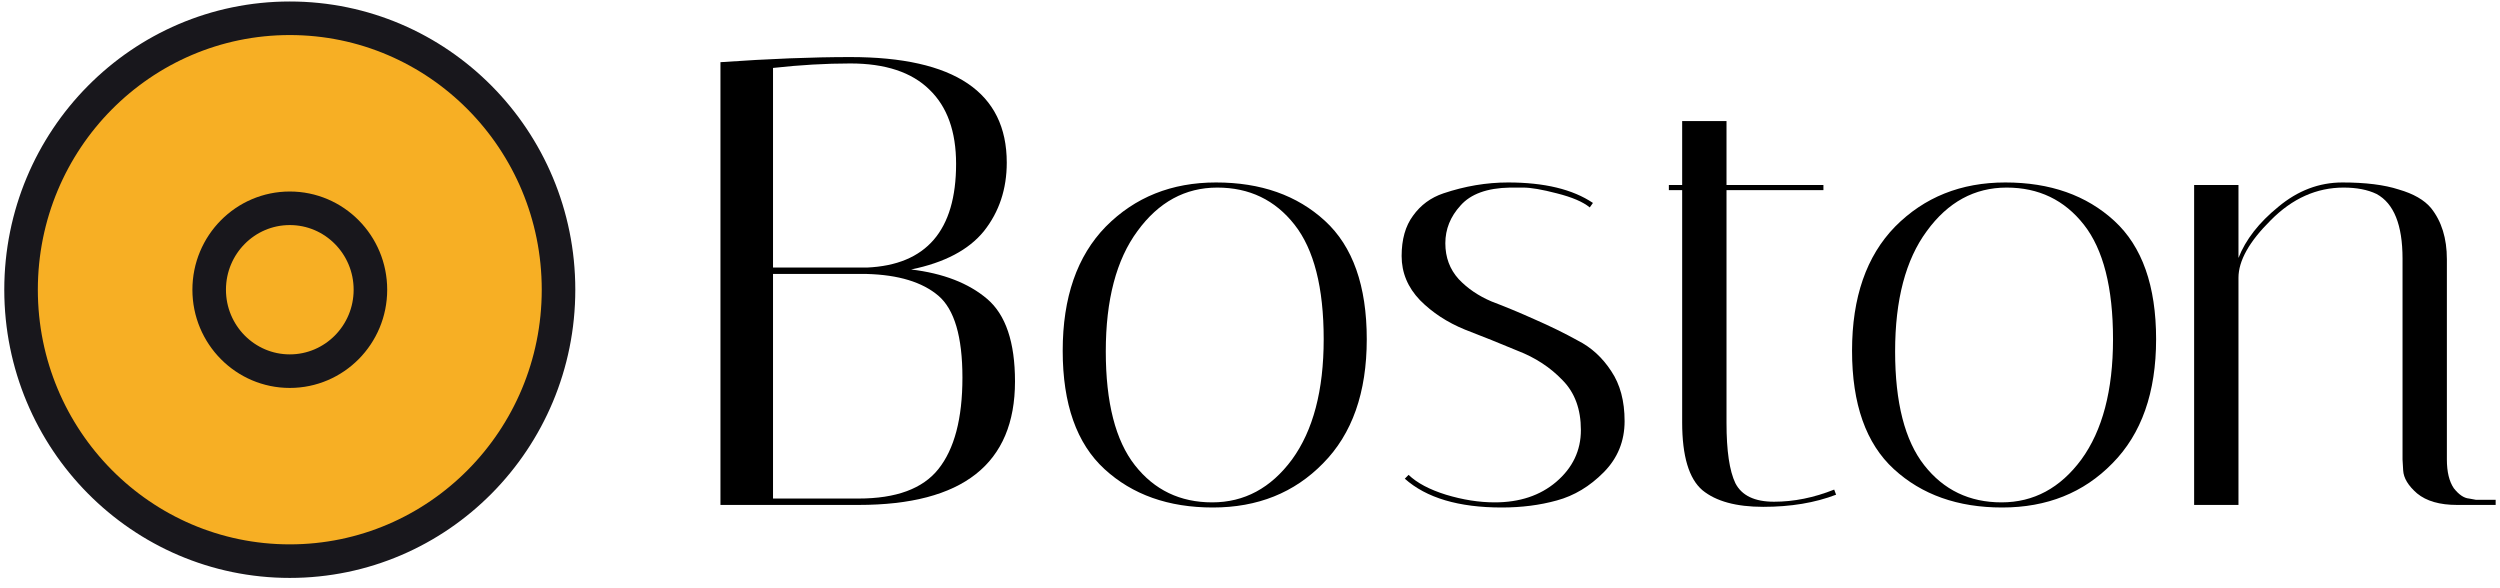
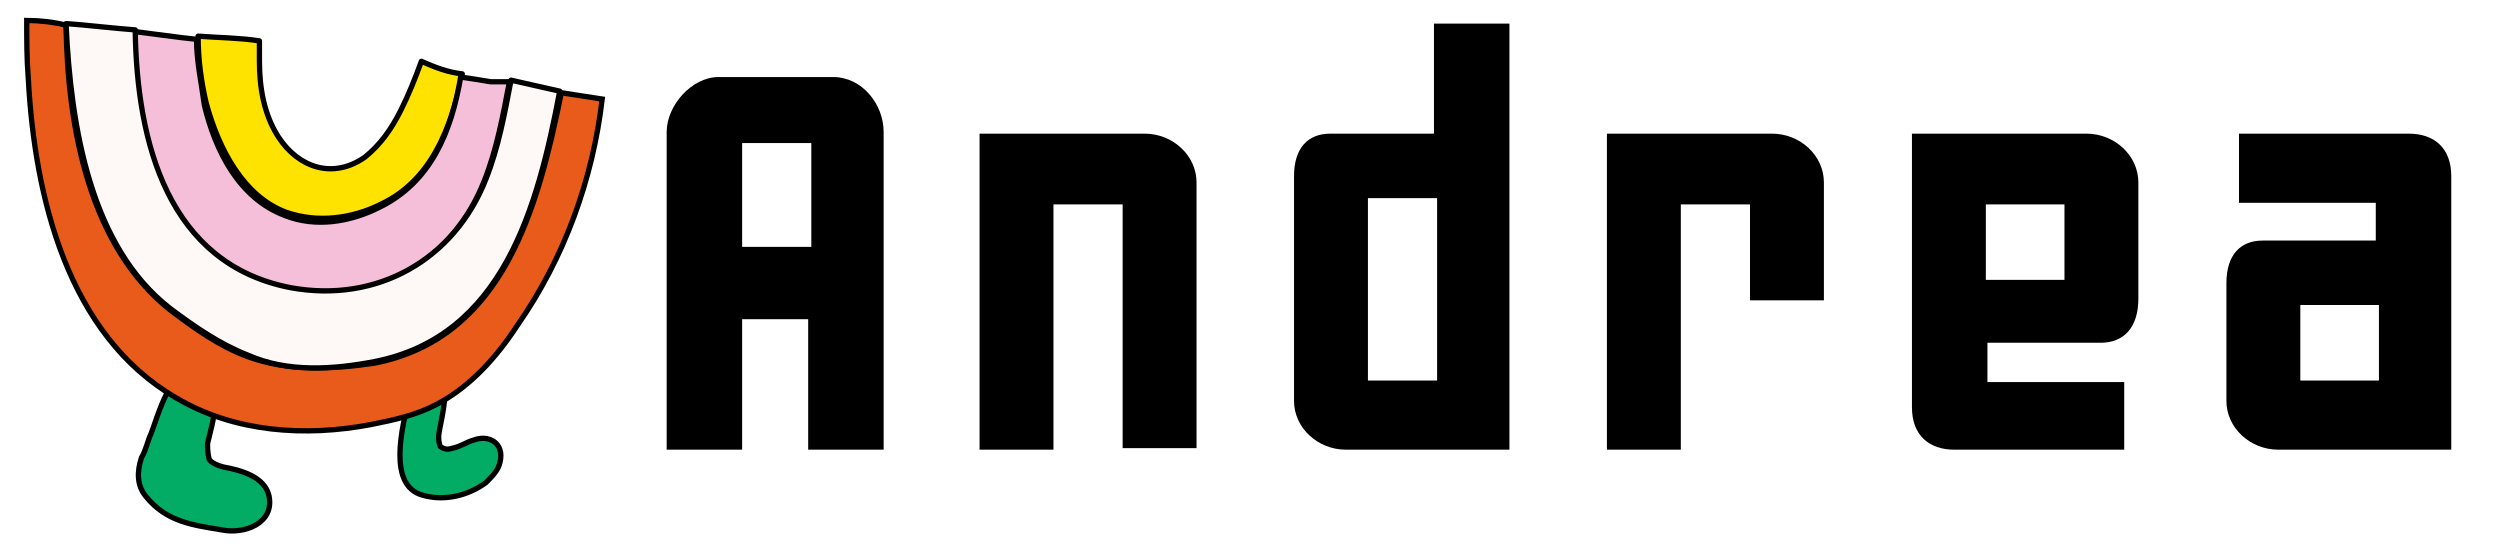
- <svg xmlns="http://www.w3.org/2000/svg" width="149" height="35" viewBox="0 0 149 35" fill="none">
-   <path d="M42.939 3.706C45.858 3.502 48.438 3.401 50.678 3.401C56.895 3.401 60.003 5.498 60.003 9.693C60.003 11.269 59.55 12.629 58.644 13.773C57.738 14.892 56.291 15.654 54.302 16.061C56.215 16.29 57.725 16.874 58.833 17.815C59.94 18.756 60.494 20.395 60.494 22.734C60.494 27.641 57.386 30.094 51.169 30.094H42.939V3.706ZM46.072 29.713H51.169C53.409 29.713 54.995 29.128 55.926 27.959C56.882 26.764 57.361 24.946 57.361 22.505C57.361 20.065 56.882 18.438 55.926 17.624C54.969 16.811 53.547 16.379 51.66 16.328H46.072V29.713ZM50.678 3.782C49.218 3.782 47.683 3.871 46.072 4.049V15.947H51.66C55.209 15.794 56.983 13.735 56.983 9.769C56.983 7.837 56.454 6.362 55.397 5.345C54.34 4.303 52.767 3.782 50.678 3.782Z" fill="black" />
-   <path d="M72.285 30.247C69.642 30.247 67.49 29.484 65.829 27.959C64.168 26.433 63.337 24.082 63.337 20.904C63.337 17.726 64.193 15.26 65.905 13.506C67.641 11.752 69.831 10.875 72.474 10.875C75.142 10.875 77.306 11.637 78.967 13.163C80.629 14.688 81.459 17.04 81.459 20.217C81.459 23.395 80.591 25.861 78.854 27.615C77.142 29.369 74.953 30.247 72.285 30.247ZM72.549 11.18C70.636 11.18 69.051 12.044 67.792 13.773C66.534 15.476 65.905 17.866 65.905 20.942C65.905 23.993 66.484 26.255 67.641 27.73C68.799 29.204 70.334 29.941 72.247 29.941C74.16 29.941 75.746 29.09 77.004 27.387C78.263 25.658 78.892 23.268 78.892 20.217C78.892 17.141 78.313 14.866 77.155 13.392C75.997 11.917 74.462 11.18 72.549 11.18Z" fill="black" />
-   <path d="M94.75 12.362C94.347 12.031 93.693 11.752 92.787 11.523C91.906 11.294 91.239 11.18 90.786 11.18C90.333 11.18 90.068 11.18 89.993 11.18C88.634 11.205 87.652 11.561 87.048 12.248C86.444 12.909 86.142 13.659 86.142 14.497C86.142 15.336 86.406 16.048 86.935 16.633C87.463 17.192 88.118 17.637 88.898 17.968C89.703 18.273 90.559 18.628 91.465 19.035C92.397 19.442 93.252 19.861 94.032 20.294C94.838 20.701 95.505 21.311 96.033 22.124C96.562 22.912 96.826 23.904 96.826 25.099C96.826 26.293 96.411 27.31 95.58 28.149C94.75 28.988 93.819 29.547 92.787 29.827C91.78 30.107 90.685 30.247 89.502 30.247C86.935 30.247 85.009 29.674 83.726 28.53L83.952 28.302C84.456 28.785 85.198 29.179 86.18 29.484C87.186 29.789 88.156 29.941 89.087 29.941C90.572 29.941 91.792 29.535 92.749 28.721C93.73 27.882 94.221 26.853 94.221 25.632C94.221 24.387 93.856 23.395 93.126 22.658C92.397 21.895 91.503 21.311 90.446 20.904C89.414 20.472 88.369 20.052 87.312 19.645C86.255 19.213 85.362 18.628 84.632 17.891C83.902 17.129 83.537 16.252 83.537 15.26C83.537 14.269 83.763 13.468 84.216 12.858C84.67 12.222 85.274 11.777 86.029 11.523C87.312 11.091 88.596 10.875 89.88 10.875C92.044 10.875 93.73 11.281 94.939 12.095L94.75 12.362Z" fill="black" />
-   <path d="M99.464 11.332V11.027H100.257V7.214H102.9V11.027H108.676V11.332H102.9V25.213C102.9 26.865 103.076 28.06 103.428 28.797C103.806 29.535 104.574 29.903 105.731 29.903C106.914 29.903 108.11 29.662 109.318 29.179L109.431 29.484C108.173 29.967 106.726 30.208 105.09 30.208C103.479 30.208 102.271 29.878 101.465 29.217C100.66 28.53 100.257 27.183 100.257 25.175V11.332H99.464Z" fill="black" />
-   <path d="M119.329 30.247C116.687 30.247 114.535 29.484 112.874 27.959C111.212 26.433 110.382 24.082 110.382 20.904C110.382 17.726 111.238 15.26 112.949 13.506C114.686 11.752 116.875 10.875 119.518 10.875C122.186 10.875 124.351 11.637 126.012 13.163C127.673 14.688 128.504 17.04 128.504 20.217C128.504 23.395 127.635 25.861 125.899 27.615C124.187 29.369 121.997 30.247 119.329 30.247ZM119.594 11.18C117.681 11.18 116.095 12.044 114.837 13.773C113.578 15.476 112.949 17.866 112.949 20.942C112.949 23.993 113.528 26.255 114.686 27.73C115.843 29.204 117.379 29.941 119.292 29.941C121.204 29.941 122.79 29.09 124.049 27.387C125.307 25.658 125.936 23.268 125.936 20.217C125.936 17.141 125.357 14.866 124.2 13.392C123.042 11.917 121.507 11.18 119.594 11.18Z" fill="black" />
-   <path d="M146.438 30.094C145.406 30.094 144.613 29.865 144.059 29.408C143.531 28.95 143.254 28.492 143.229 28.035L143.191 27.387V15.413C143.191 13.404 142.675 12.12 141.643 11.561C141.115 11.307 140.46 11.18 139.68 11.18C138.069 11.18 136.622 11.828 135.338 13.125C134.055 14.396 133.413 15.54 133.413 16.557V30.094H130.77V11.027H133.413V15.374C133.841 14.281 134.634 13.264 135.791 12.324C136.949 11.358 138.22 10.875 139.605 10.875C140.989 10.875 142.109 11.015 142.965 11.294C143.846 11.549 144.487 11.917 144.89 12.4C145.519 13.188 145.834 14.205 145.834 15.451V27.387C145.834 28.124 145.972 28.696 146.249 29.102C146.551 29.484 146.853 29.687 147.155 29.713L147.571 29.789H148.741V30.094H146.438Z" fill="black" />
-   <path d="M17.272 33.444C26.117 33.444 33.288 26.201 33.288 17.267C33.288 8.332 26.117 1.089 17.272 1.089C8.426 1.089 1.255 8.332 1.255 17.267C1.255 26.201 8.426 33.444 17.272 33.444Z" fill="#F7AF24" stroke="#18171C" stroke-width="2" stroke-linecap="round" stroke-linejoin="round" />
-   <path d="M17.272 22.121C19.925 22.121 22.077 19.948 22.077 17.267C22.077 14.587 19.925 12.414 17.272 12.414C14.618 12.414 12.467 14.587 12.467 17.267C12.467 19.948 14.618 22.121 17.272 22.121Z" fill="#F7AF24" stroke="#18171C" stroke-width="2" stroke-linecap="round" stroke-linejoin="round" />
+ <svg xmlns="http://www.w3.org/2000/svg" version="1.1" id="Layer_1" x="0px" y="0px" viewBox="0 0 159 35" style="enable-background:new 0 0 159 35;" xml:space="preserve">
+   <style type="text/css">
+ 	.st0{fill:#02AC64;stroke:#000000;stroke-width:0.338;stroke-linecap:round;stroke-linejoin:round;}
+ 	.st1{fill:#E95B1A;stroke:#000000;stroke-width:0.338;stroke-linecap:round;stroke-miterlimit:10;}
+ 	.st2{fill:#FEE200;stroke:#000000;stroke-width:0.338;stroke-linecap:round;stroke-linejoin:round;}
+ 	.st3{fill:#F5BFDA;stroke:#000000;stroke-width:0.338;stroke-linecap:round;stroke-miterlimit:10;}
+ 	.st4{fill:#FEF9F7;stroke:#000000;stroke-width:0.338;stroke-linecap:round;stroke-linejoin:round;}
+ </style>
+   <g>
+     <path d="M51.4,28.6v-8.3h-4.2v8.3h-4.8V8.4c0-1.7,1.6-3.5,3.3-3.5H53c1.8,0,3.2,1.7,3.2,3.5v20.2H51.4z M51.6,9.1h-4.4v6.6h4.4V9.1   z" />
+     <path d="M71.4,28.6V13H67v15.6h-4.7V8.5h10.5c1.8,0,3.3,1.4,3.3,3.1v16.9h-4.7V28.6z" />
+     <path d="M85.6,28.6c-1.8,0-3.3-1.4-3.3-3.1V11.2c0-1.8,0.9-2.7,2.3-2.7h6.6v-7H96v27.1H85.6z M91.4,12.6H87v11.6h4.4V12.6z" />
+     <path d="M111.3,19.1V13h-4.4v15.6h-4.7V8.5h10.5c1.8,0,3.3,1.4,3.3,3.1v7.5H111.3z" />
+     <path d="M133.6,21.8h-7.2v2.5h8.7v4.3h-10.8c-1.6,0-2.7-0.9-2.7-2.7V8.5h11.1c1.8,0,3.3,1.4,3.3,3.1V19   C136,20.8,135.1,21.8,133.6,21.8z M131.3,13h-5v4.8h5V13z" />
+     <path d="M144.9,28.6c-1.8,0-3.3-1.4-3.3-3.1V18c0-1.8,0.9-2.7,2.3-2.7h7.2v-2.4h-8.7V8.5h10.8c1.6,0,2.7,0.9,2.7,2.7v17.4   C155.9,28.6,144.9,28.6,144.9,28.6z M151.3,19.4h-5v4.8h5V19.4z" />
+   </g>
+   <g id="Layer_2_00000079452663569978673760000016752109796135139761_">
+     <g id="Layer_1-2">
+       <path class="st0" d="M9,29.1c-0.3,0.9-0.3,1.8,0.3,2.5c1.3,1.6,3,1.8,4.8,2.1c1.4,0.3,3.4-0.4,3-2.2c-0.3-1.2-1.8-1.6-2.9-1.8    c-0.4-0.1-0.8-0.3-0.9-0.5c-0.1-0.4-0.1-0.7-0.1-1c0.3-1.3,1.2-3.9-0.7-4.6c-1.6-0.5-2.5,3-2.9,4C9.4,28,9.3,28.6,9,29.1z" />
+       <path class="st0" d="M26,25.4c-0.4,1.7-1.4,5.5,0.9,6.1c1.4,0.4,2.9,0,4-0.8c0.4-0.4,0.8-0.8,0.9-1.3c0.3-1.2-0.7-1.8-1.7-1.4    c-0.4,0.1-0.8,0.4-1.3,0.5c-0.3,0.1-0.5,0.1-0.8-0.1c-0.1-0.3-0.1-0.4-0.1-0.7c0.1-1,1.2-4.3-0.8-4.2C26.5,23.7,26.3,24.5,26,25.4    z" />
+       <path class="st1" d="M32.9,20.7c-1.3,2-3,3.9-5.1,5c-1.3,0.7-2.7,1-4.2,1.3c-4.2,0.8-8.7,0.5-12.4-1.7c-6.9-4-9-12.8-9.4-20.3    C1.7,3.8,1.7,2.5,1.7,1.3c0.8,0,1.7,0.1,2.5,0.3c0.1,6.8,1.6,14.1,6.6,18.1c1.6,1.2,3.1,2.3,5,3c2.5,0.9,5.3,0.8,8,0.4    c8.2-1.6,10.4-9.8,11.9-17.2l2.6,0.4C37.7,11.4,35.9,16.4,32.9,20.7z" />
+       <path class="st2" d="M29.4,4.7c-0.7,3.5-2,6.8-5.2,8.3c-1.8,0.9-4,1.2-6,0.5c-2.7-1-4.3-4-5.1-7c-0.3-1.3-0.5-2.7-0.5-4.2    c1.3,0.1,2.6,0.1,3.9,0.3c0,0.4,0,0.9,0,1.3c0,1.7,0.3,3.4,1.2,4.8c1.3,2,3.5,2.7,5.5,1.3c1-0.8,1.7-1.8,2.3-3    C26,6,26.4,5,26.8,3.9C27.7,4.3,28.5,4.6,29.4,4.7z" />
+       <path class="st3" d="M32.4,5.2c-0.4,2.1-0.8,4.3-1.6,6.3c-2,5.1-6.9,8-12.4,6.9C10.6,16.8,8.7,9.1,8.5,2l3.1,0.4l0.9,0.1    c0,1.4,0.3,2.7,0.5,4.2c0.7,2.9,2.2,5.9,5.1,7c2,0.8,4.2,0.4,6-0.5c3.3-1.6,4.6-4.8,5.2-8.3C30,5,30.6,5.1,31.2,5.2L32.4,5.2z" />
+       <path class="st4" d="M35.6,5.8C34.2,13.2,32,21.4,23.8,23c-2.6,0.5-5.5,0.7-8-0.4c-1.8-0.7-3.4-1.8-5-3C5.8,15.7,4.5,8.2,4.2,1.5    c1.4,0.1,3,0.3,4.4,0.4c0.1,7.2,2.1,14.9,9.9,16.4c5.5,1,10.4-1.8,12.4-6.9c0.8-2,1.2-4.2,1.6-6.3L35.6,5.8z" />
+     </g>
+   </g>
</svg>
